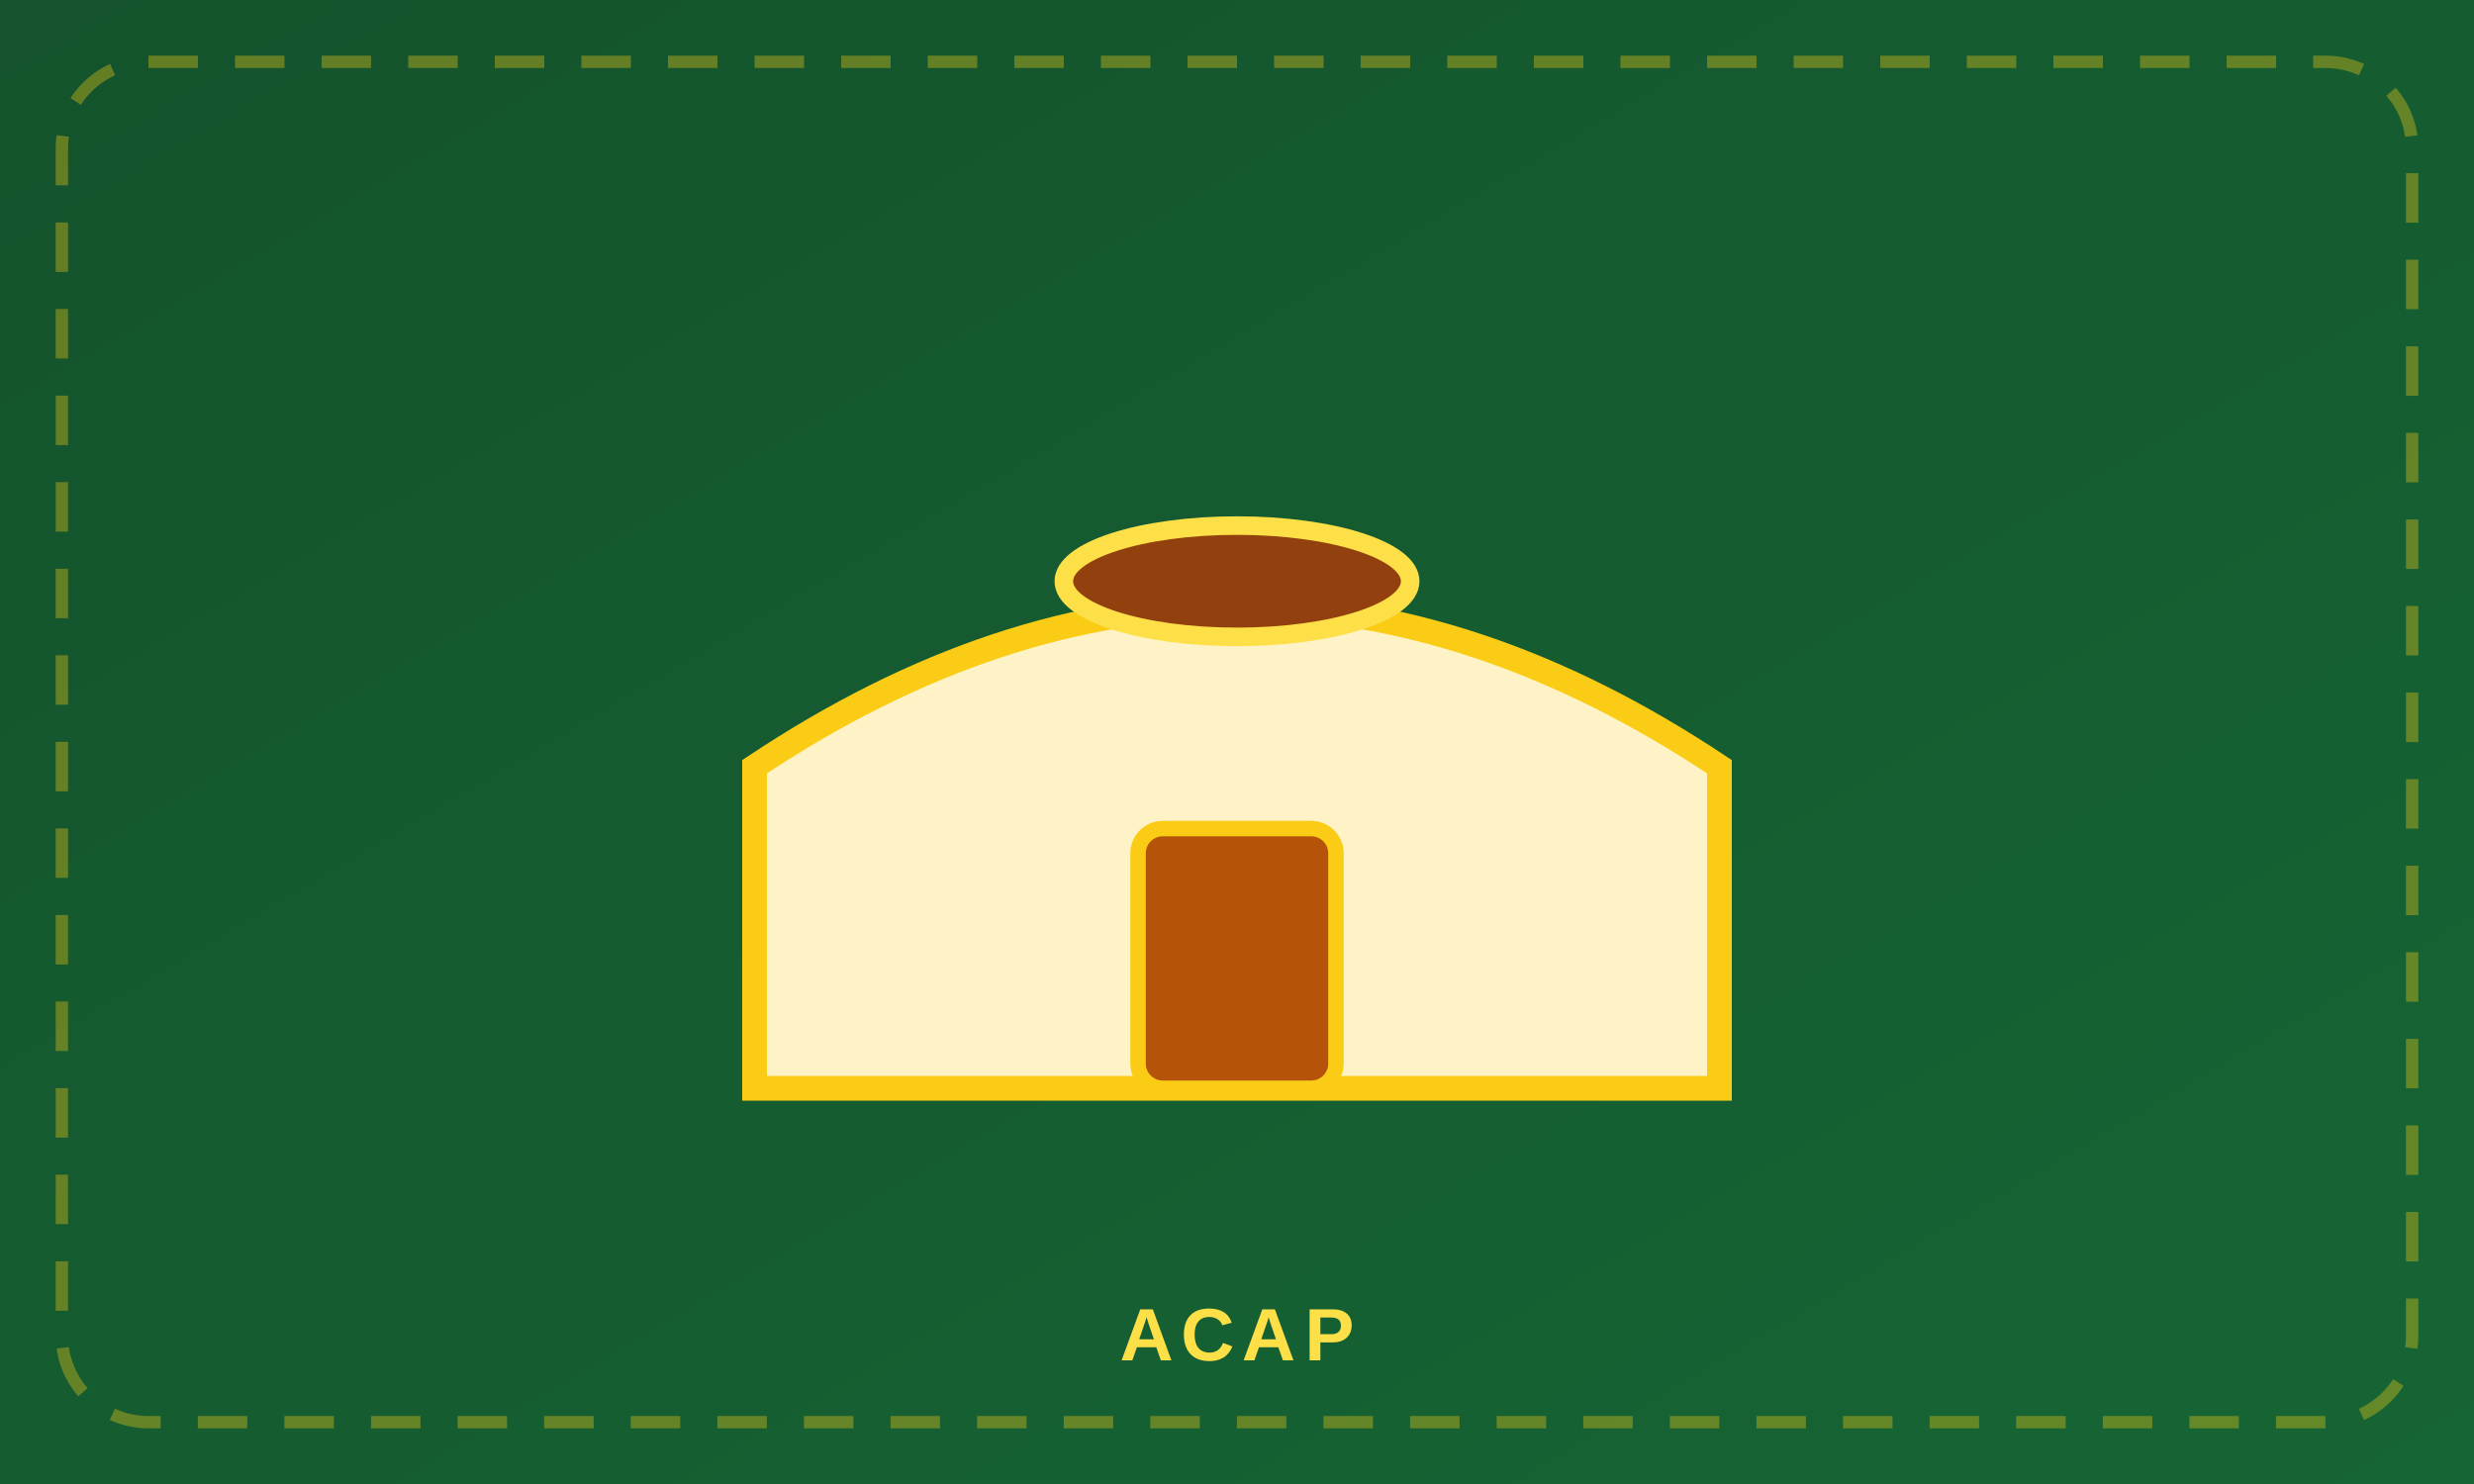
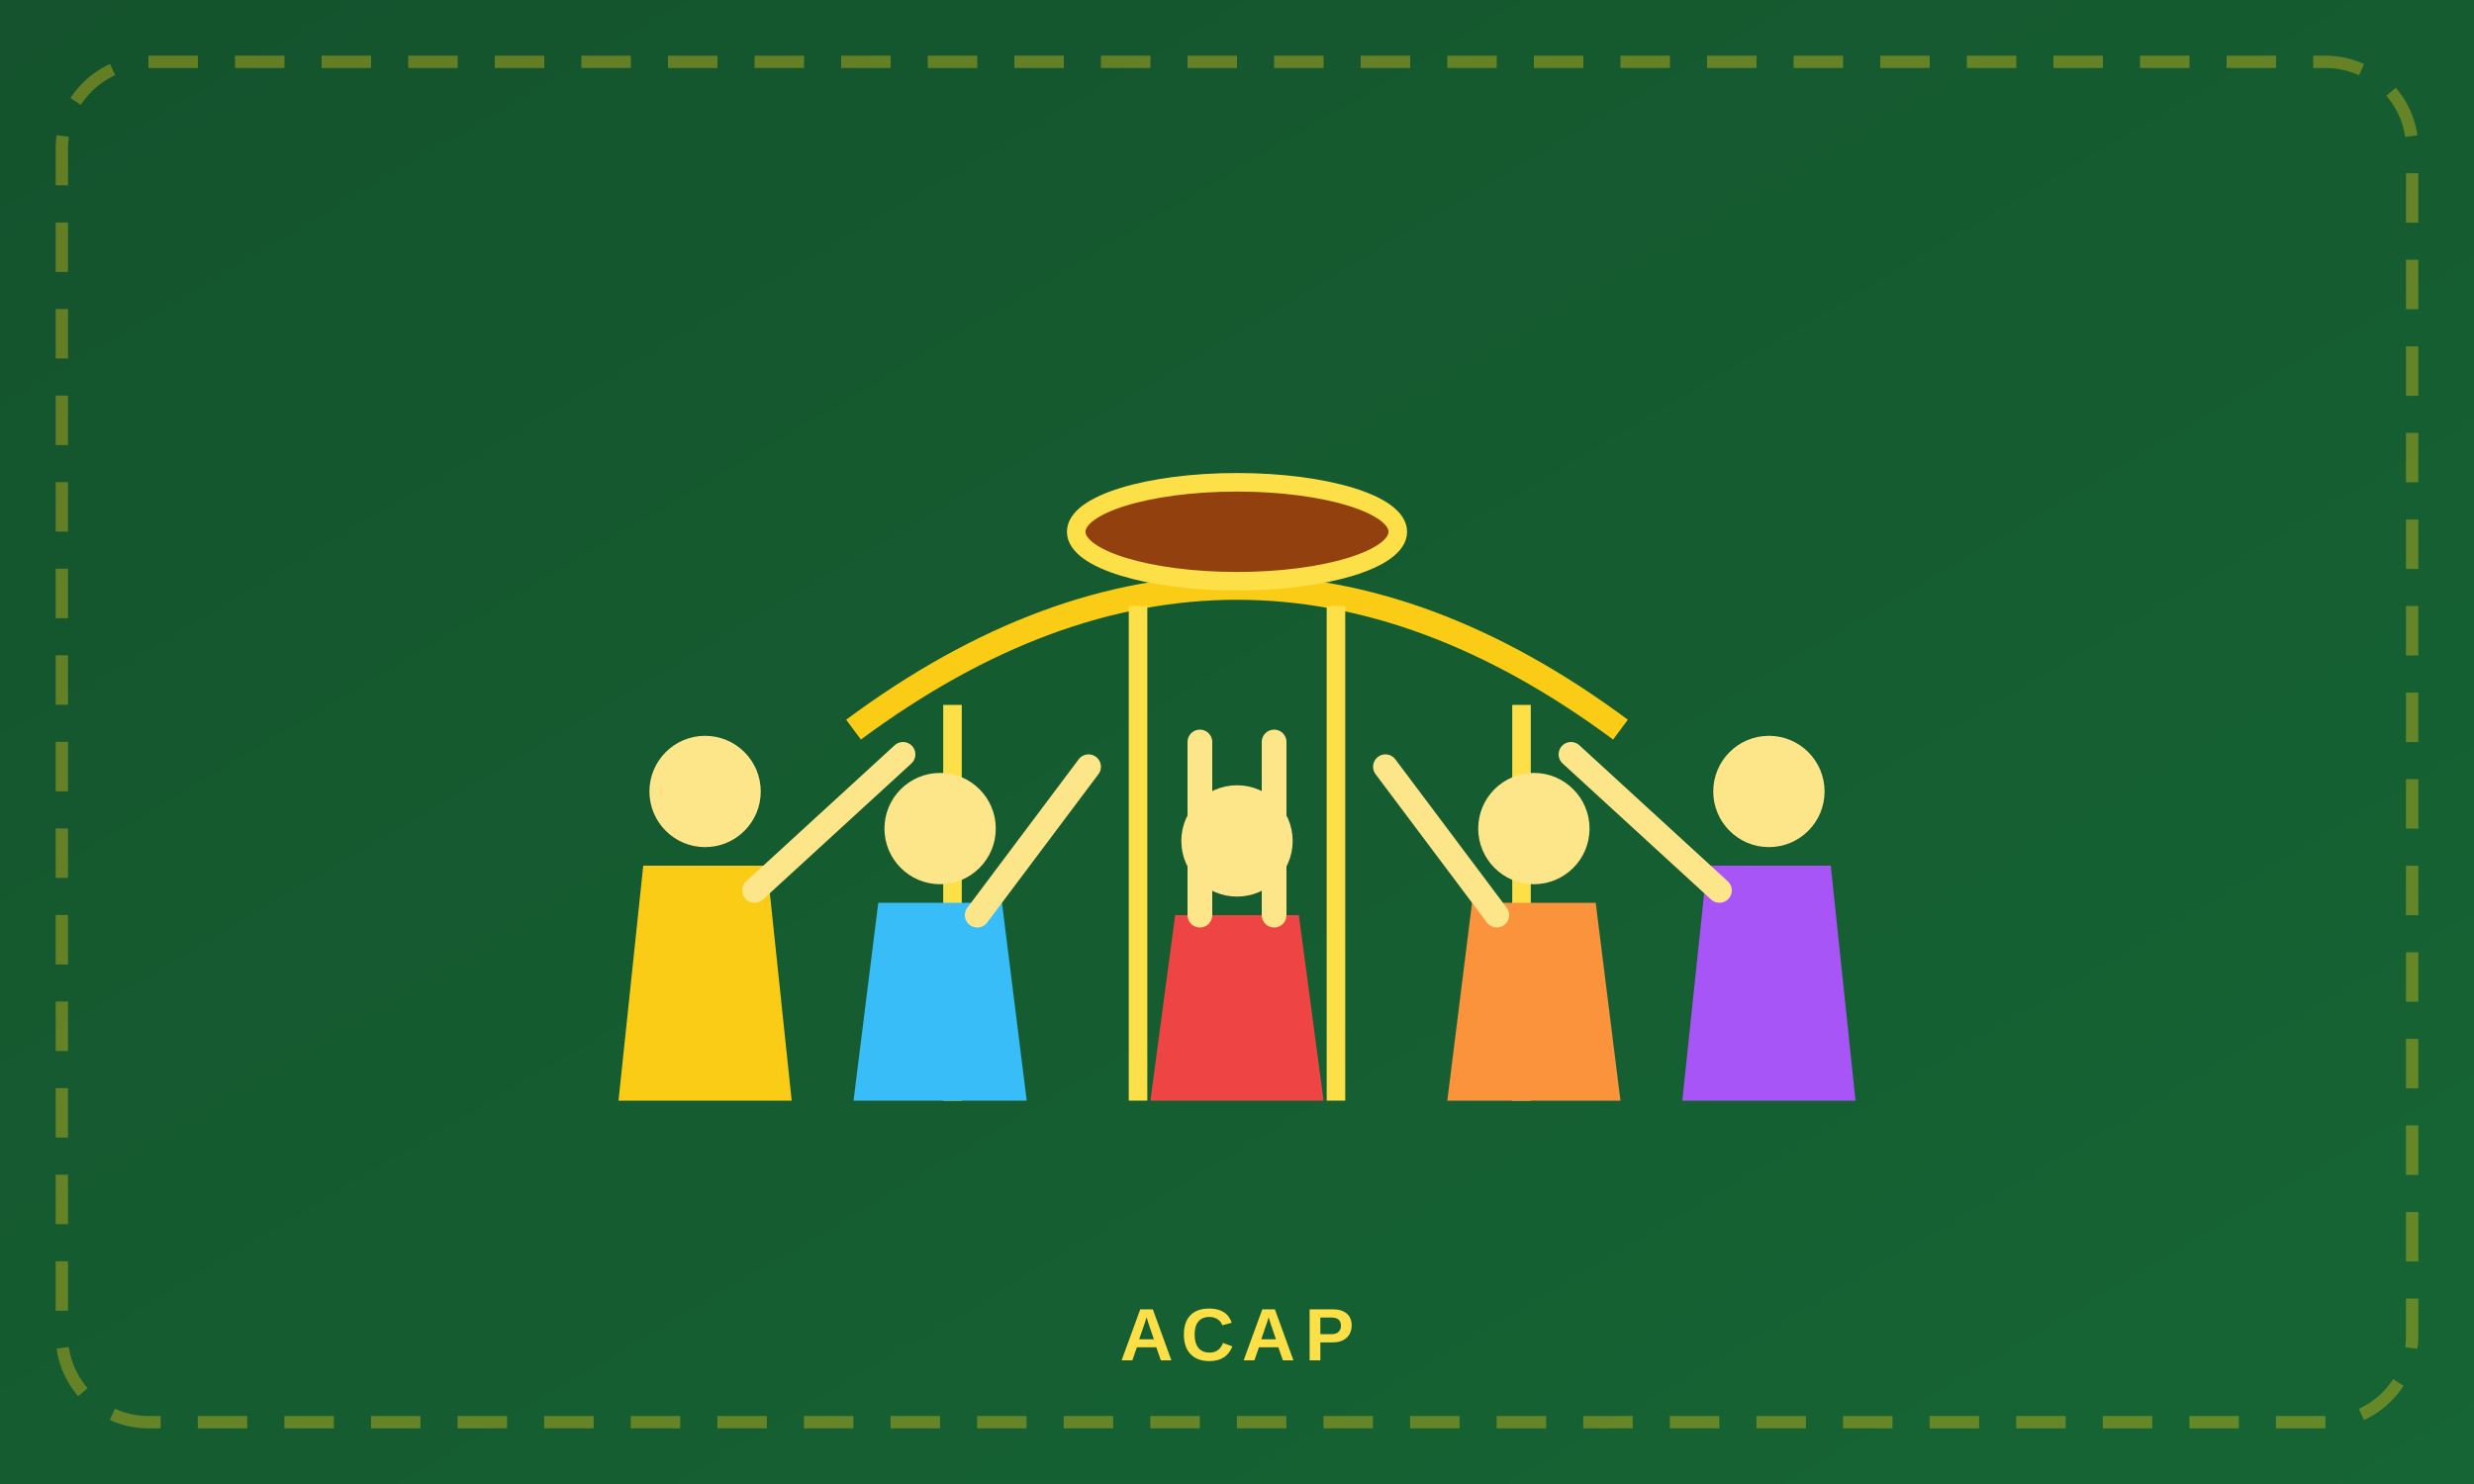
<svg xmlns="http://www.w3.org/2000/svg" viewBox="0 0 400 240" width="400" height="240">
  <defs>
    <linearGradient id="g_asar" x1="0" y1="0" x2="1" y2="1">
      <stop offset="0%" stop-color="#14532d" />
      <stop offset="100%" stop-color="#166534" />
    </linearGradient>
  </defs>
  <rect width="400" height="240" fill="url(#g_asar)" />
  <rect x="10" y="10" width="380" height="220" rx="14" fill="none" stroke="#facc15" stroke-opacity="0.35" stroke-width="2" stroke-dasharray="8 6" />
-   <path d="M122 176 L122 124 Q200 72 278 124 L278 176 Z" fill="#fef3c7" stroke="#facc15" stroke-width="4" />
-   <ellipse cx="200" cy="94" rx="28" ry="9" fill="#92400e" stroke="#fde047" stroke-width="3" />
-   <rect x="184" y="134" width="32" height="42" rx="4" fill="#b45309" stroke="#facc15" stroke-width="2.5" />
+   <path d="M138 118 Q200 72 262 118" fill="none" stroke="#facc15" stroke-width="4" />
+   <ellipse cx="200" cy="86" rx="26" ry="8" fill="#92400e" stroke="#fde047" stroke-width="3" />
+   <line x1="154" y1="114" x2="154" y2="178" stroke="#fde047" stroke-width="3" />
+   <line x1="184" y1="98" x2="184" y2="178" stroke="#fde047" stroke-width="3" />
+   <line x1="216" y1="98" x2="216" y2="178" stroke="#fde047" stroke-width="3" />
+   <line x1="246" y1="114" x2="246" y2="178" stroke="#fde047" stroke-width="3" />
+   <circle cx="114" cy="128" r="9" fill="#fde68a" />
+   <path d="M100 178 L104 140 L124 140 L128 178 Z" fill="#facc15" />
+   <line x1="122" y1="144" x2="146" y2="122" stroke="#fde68a" stroke-width="4" stroke-linecap="round" />
+   <circle cx="152" cy="134" r="9" fill="#fde68a" />
+   <path d="M138 178 L142 146 L162 146 L166 178 Z" fill="#38bdf8" />
+   <line x1="158" y1="148" x2="176" y2="124" stroke="#fde68a" stroke-width="4" stroke-linecap="round" />
+   <circle cx="200" cy="136" r="9" fill="#fde68a" />
+   <path d="M186 178 L190 148 L210 148 L214 178 Z" fill="#ef4444" />
+   <line x1="194" y1="148" x2="194" y2="120" stroke="#fde68a" stroke-width="4" stroke-linecap="round" />
+   <line x1="206" y1="148" x2="206" y2="120" stroke="#fde68a" stroke-width="4" stroke-linecap="round" />
+   <circle cx="248" cy="134" r="9" fill="#fde68a" />
+   <path d="M234 178 L238 146 L258 146 L262 178 Z" fill="#fb923c" />
+   <line x1="242" y1="148" x2="224" y2="124" stroke="#fde68a" stroke-width="4" stroke-linecap="round" />
+   <circle cx="286" cy="128" r="9" fill="#fde68a" />
+   <path d="M272 178 L276 140 L296 140 L300 178 Z" fill="#a855f7" />
+   <line x1="278" y1="144" x2="254" y2="122" stroke="#fde68a" stroke-width="4" stroke-linecap="round" />
  <text x="200" y="220" fill="#fde047" font-family="Arial, sans-serif" font-size="12" font-weight="bold" letter-spacing="1.5" text-anchor="middle">АСАР</text>
</svg>
